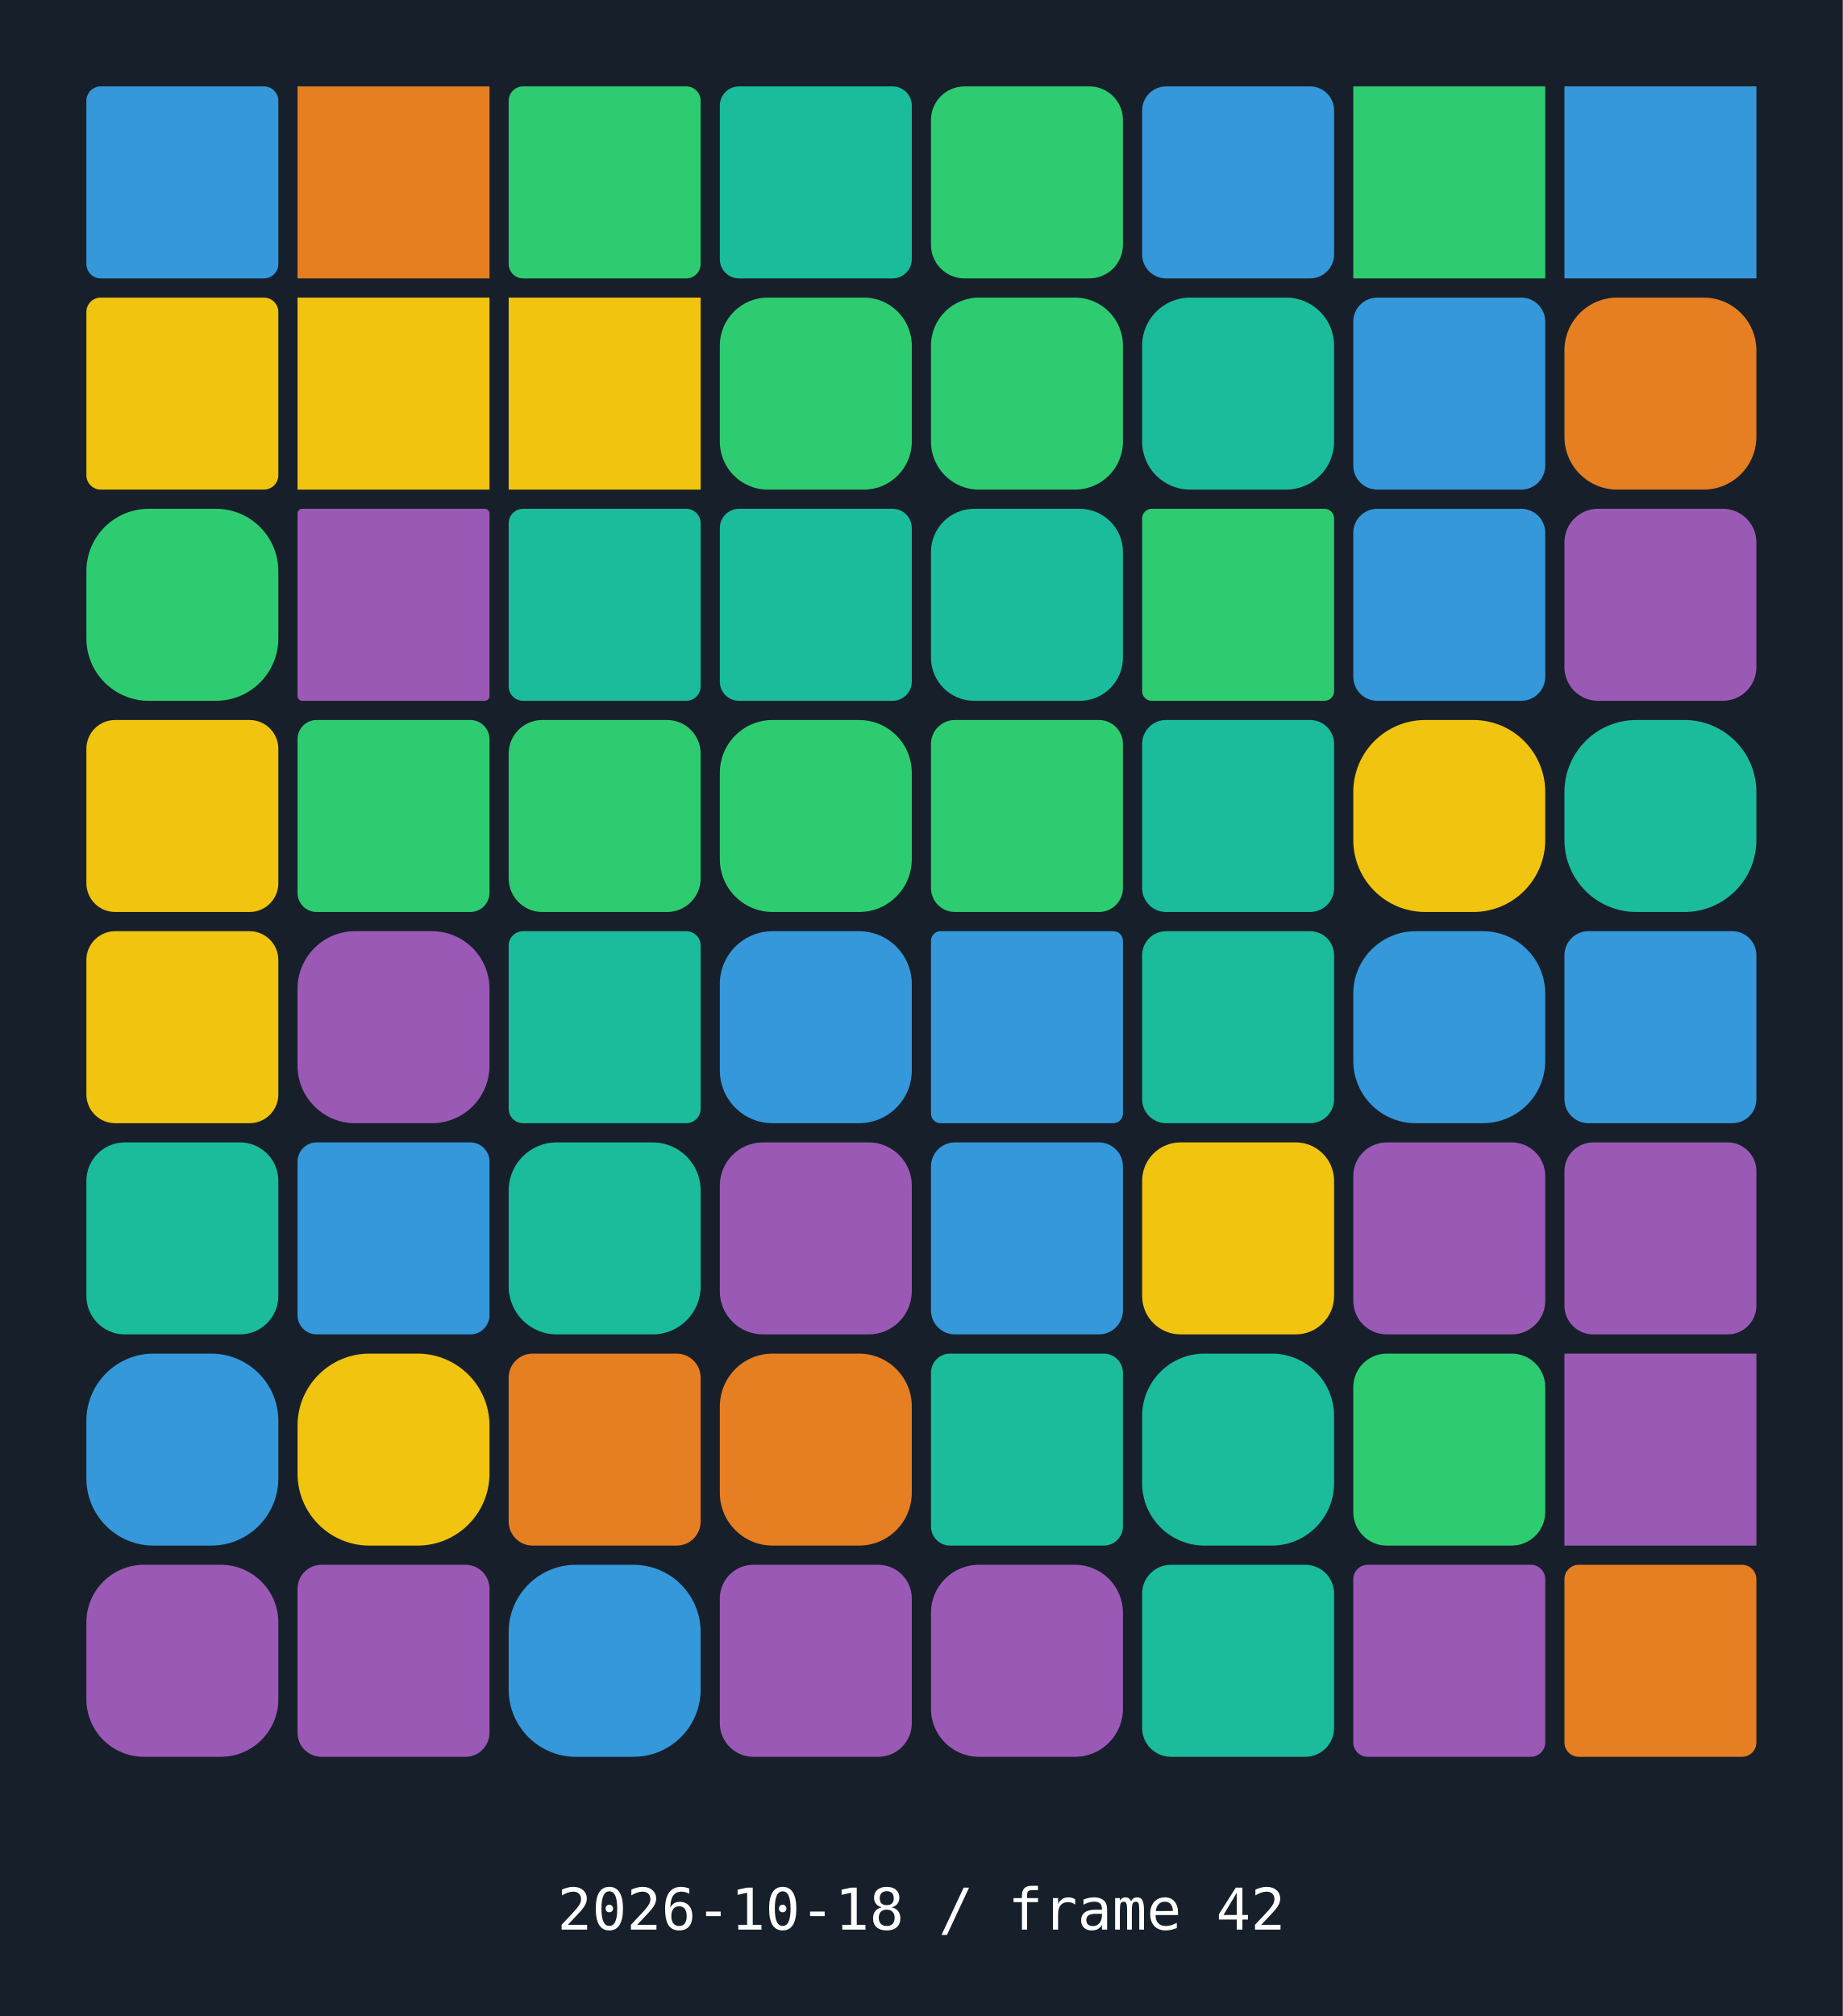
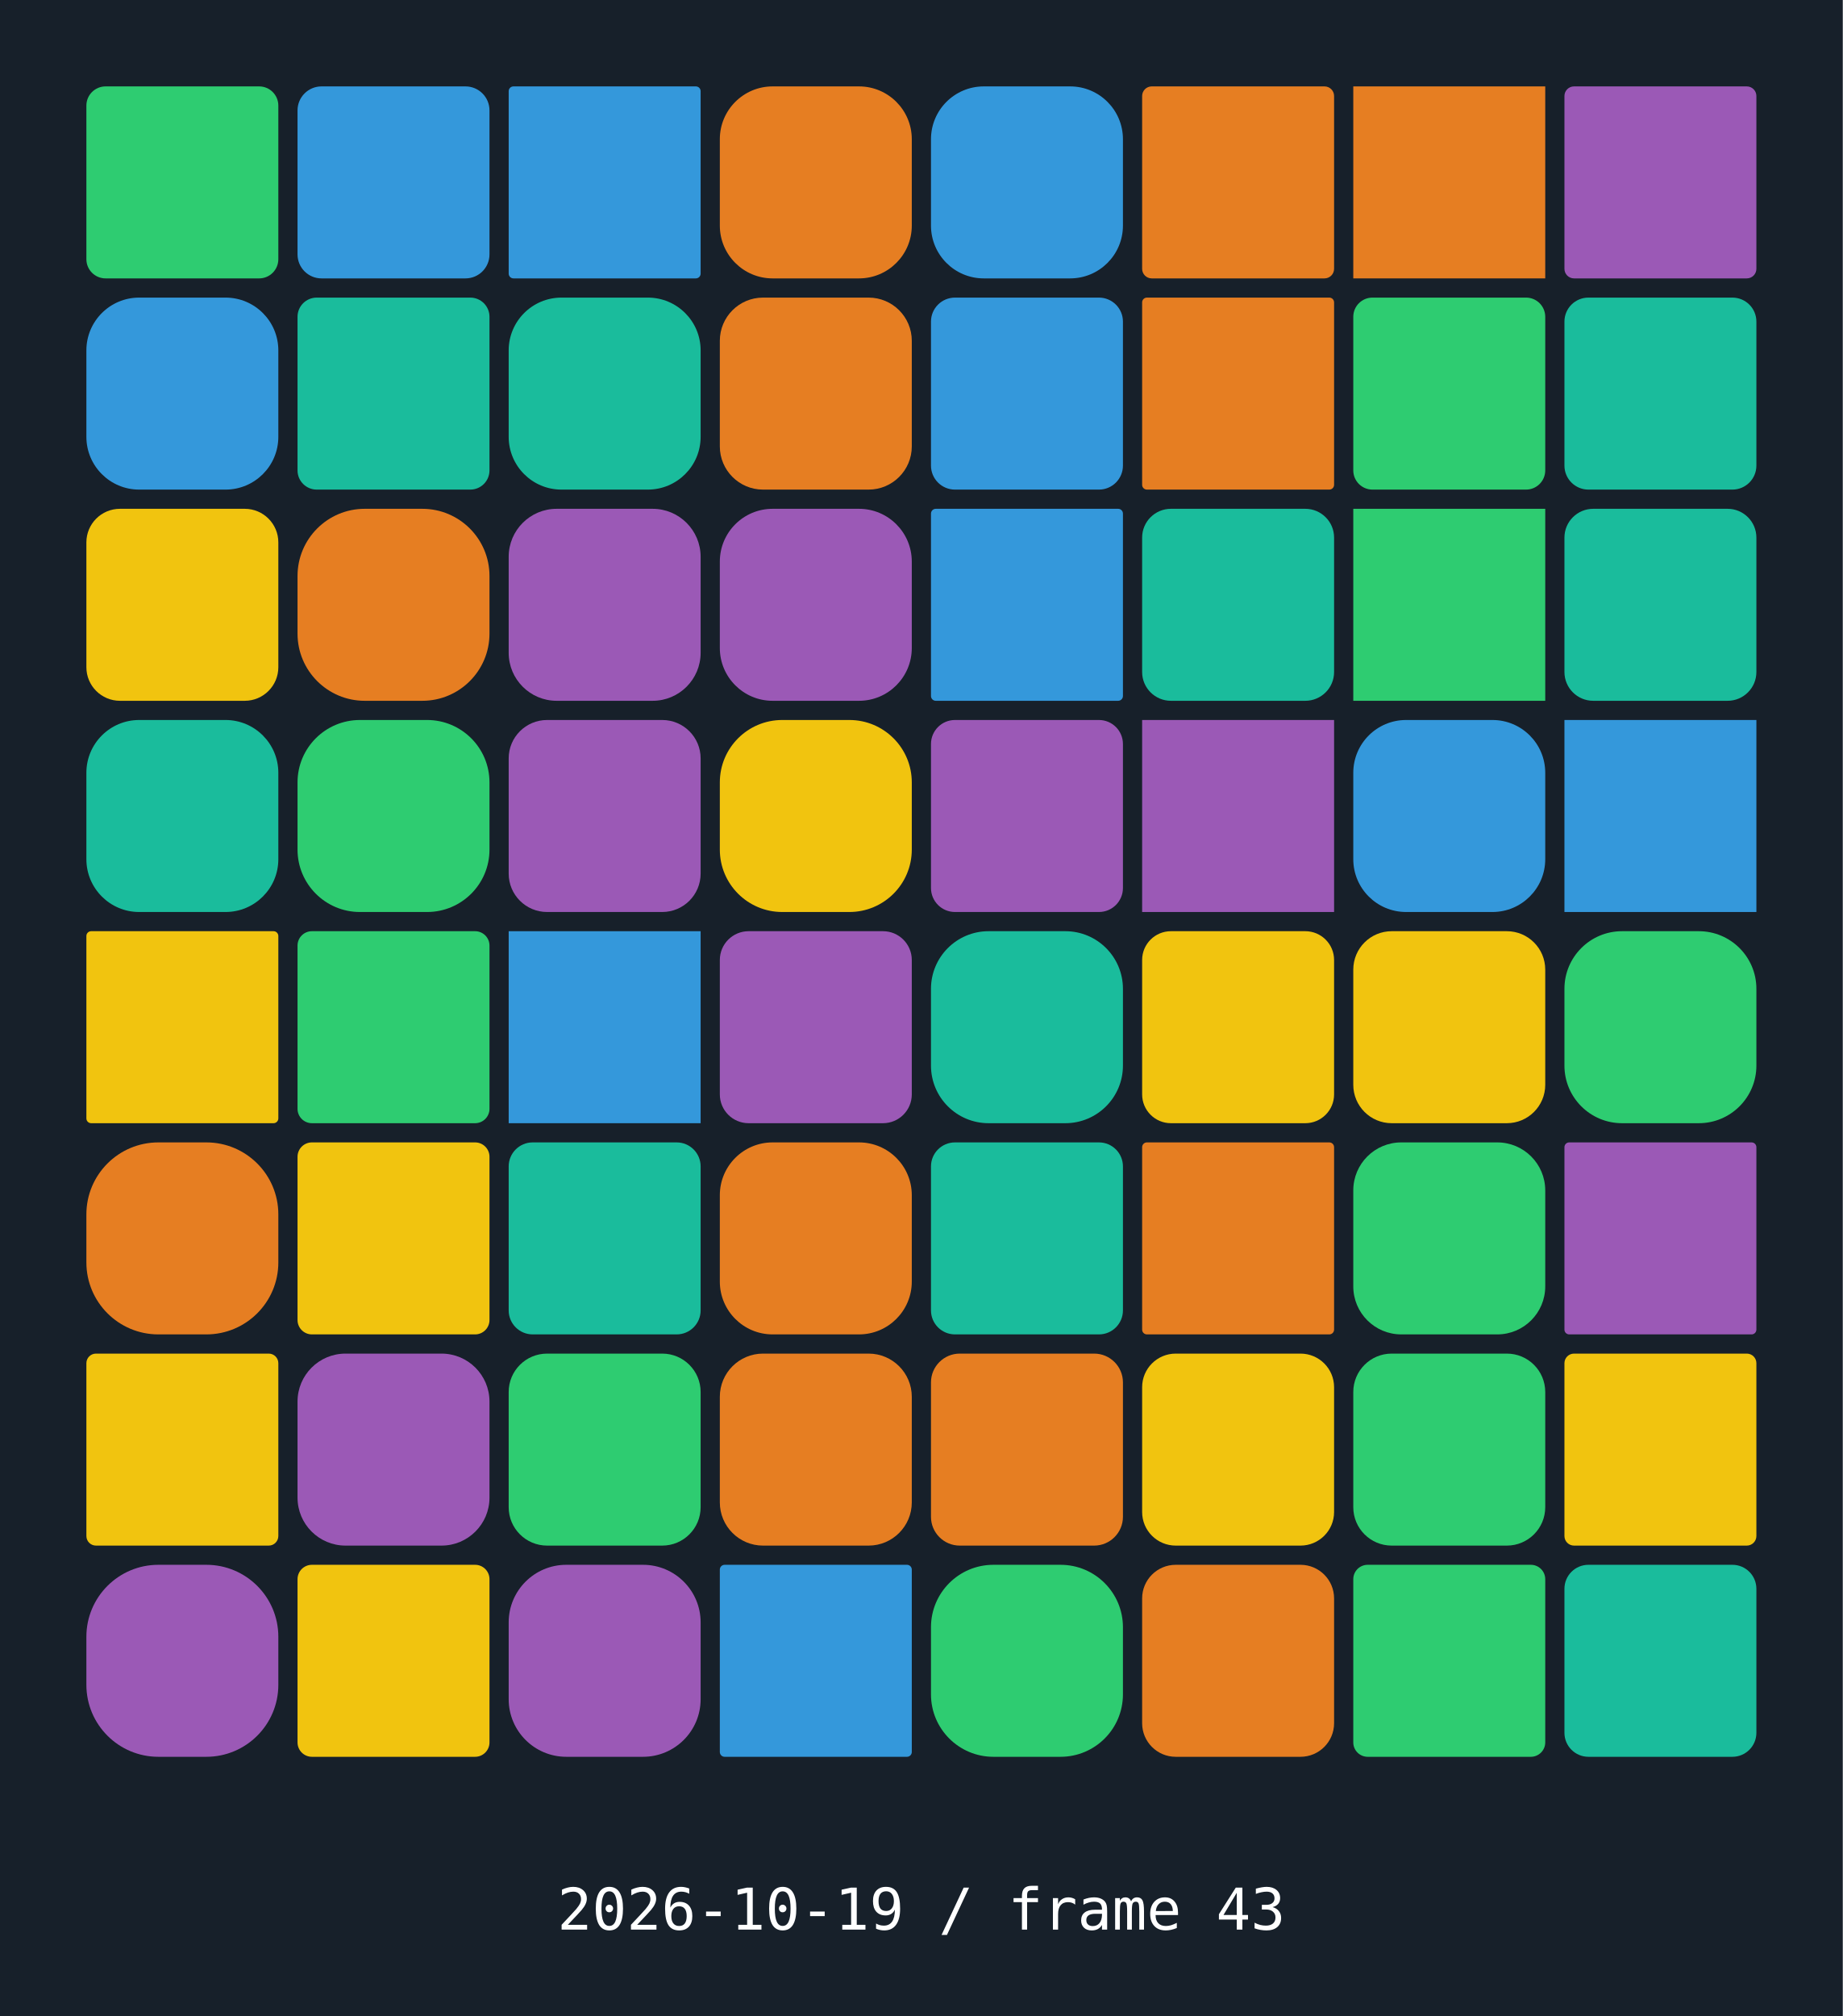
<svg xmlns="http://www.w3.org/2000/svg" width="384" height="420" viewBox="0 0 384 420">
  <rect width="384" height="420" fill="#17202a" />
-   <rect x="18" y="18" width="40" height="40" rx="3" fill="#3498db" />
-   <rect x="62" y="18" width="40" height="40" rx="0" fill="#e67e22" />
-   <rect x="106" y="18" width="40" height="40" rx="3" fill="#2ecc71" />
-   <rect x="150" y="18" width="40" height="40" rx="4" fill="#1abc9c" />
-   <rect x="194" y="18" width="40" height="40" rx="7" fill="#2ecc71" />
-   <rect x="238" y="18" width="40" height="40" rx="5" fill="#3498db" />
-   <rect x="282" y="18" width="40" height="40" rx="0" fill="#2ecc71" />
-   <rect x="326" y="18" width="40" height="40" rx="0" fill="#3498db" />
-   <rect x="18" y="62" width="40" height="40" rx="3" fill="#f1c40f" />
-   <rect x="62" y="62" width="40" height="40" rx="0" fill="#f1c40f" />
-   <rect x="106" y="62" width="40" height="40" rx="0" fill="#f1c40f" />
-   <rect x="150" y="62" width="40" height="40" rx="10" fill="#2ecc71" />
-   <rect x="194" y="62" width="40" height="40" rx="10" fill="#2ecc71" />
-   <rect x="238" y="62" width="40" height="40" rx="10" fill="#1abc9c" />
-   <rect x="282" y="62" width="40" height="40" rx="5" fill="#3498db" />
-   <rect x="326" y="62" width="40" height="40" rx="11" fill="#e67e22" />
-   <rect x="18" y="106" width="40" height="40" rx="13" fill="#2ecc71" />
-   <rect x="62" y="106" width="40" height="40" rx="1" fill="#9b59b6" />
-   <rect x="106" y="106" width="40" height="40" rx="3" fill="#1abc9c" />
-   <rect x="150" y="106" width="40" height="40" rx="4" fill="#1abc9c" />
-   <rect x="194" y="106" width="40" height="40" rx="9" fill="#1abc9c" />
-   <rect x="238" y="106" width="40" height="40" rx="2" fill="#2ecc71" />
-   <rect x="282" y="106" width="40" height="40" rx="5" fill="#3498db" />
-   <rect x="326" y="106" width="40" height="40" rx="7" fill="#9b59b6" />
-   <rect x="18" y="150" width="40" height="40" rx="6" fill="#f1c40f" />
-   <rect x="62" y="150" width="40" height="40" rx="4" fill="#2ecc71" />
-   <rect x="106" y="150" width="40" height="40" rx="7" fill="#2ecc71" />
-   <rect x="150" y="150" width="40" height="40" rx="11" fill="#2ecc71" />
-   <rect x="194" y="150" width="40" height="40" rx="5" fill="#2ecc71" />
-   <rect x="238" y="150" width="40" height="40" rx="5" fill="#1abc9c" />
-   <rect x="282" y="150" width="40" height="40" rx="15" fill="#f1c40f" />
-   <rect x="326" y="150" width="40" height="40" rx="15" fill="#1abc9c" />
-   <rect x="18" y="194" width="40" height="40" rx="6" fill="#f1c40f" />
-   <rect x="62" y="194" width="40" height="40" rx="12" fill="#9b59b6" />
-   <rect x="106" y="194" width="40" height="40" rx="3" fill="#1abc9c" />
-   <rect x="150" y="194" width="40" height="40" rx="11" fill="#3498db" />
-   <rect x="194" y="194" width="40" height="40" rx="2" fill="#3498db" />
-   <rect x="238" y="194" width="40" height="40" rx="5" fill="#1abc9c" />
-   <rect x="282" y="194" width="40" height="40" rx="13" fill="#3498db" />
-   <rect x="326" y="194" width="40" height="40" rx="5" fill="#3498db" />
-   <rect x="18" y="238" width="40" height="40" rx="8" fill="#1abc9c" />
-   <rect x="62" y="238" width="40" height="40" rx="4" fill="#3498db" />
-   <rect x="106" y="238" width="40" height="40" rx="10" fill="#1abc9c" />
-   <rect x="150" y="238" width="40" height="40" rx="9" fill="#9b59b6" />
-   <rect x="194" y="238" width="40" height="40" rx="5" fill="#3498db" />
-   <rect x="238" y="238" width="40" height="40" rx="8" fill="#f1c40f" />
-   <rect x="282" y="238" width="40" height="40" rx="7" fill="#9b59b6" />
-   <rect x="326" y="238" width="40" height="40" rx="6" fill="#9b59b6" />
-   <rect x="18" y="282" width="40" height="40" rx="14" fill="#3498db" />
-   <rect x="62" y="282" width="40" height="40" rx="15" fill="#f1c40f" />
-   <rect x="106" y="282" width="40" height="40" rx="5" fill="#e67e22" />
-   <rect x="150" y="282" width="40" height="40" rx="11" fill="#e67e22" />
-   <rect x="194" y="282" width="40" height="40" rx="4" fill="#1abc9c" />
-   <rect x="238" y="282" width="40" height="40" rx="13" fill="#1abc9c" />
-   <rect x="282" y="282" width="40" height="40" rx="7" fill="#2ecc71" />
-   <rect x="326" y="282" width="40" height="40" rx="0" fill="#9b59b6" />
-   <rect x="18" y="326" width="40" height="40" rx="12" fill="#9b59b6" />
-   <rect x="62" y="326" width="40" height="40" rx="5" fill="#9b59b6" />
-   <rect x="106" y="326" width="40" height="40" rx="14" fill="#3498db" />
-   <rect x="150" y="326" width="40" height="40" rx="7" fill="#9b59b6" />
-   <rect x="194" y="326" width="40" height="40" rx="10" fill="#9b59b6" />
-   <rect x="238" y="326" width="40" height="40" rx="6" fill="#1abc9c" />
-   <rect x="282" y="326" width="40" height="40" rx="3" fill="#9b59b6" />
-   <rect x="326" y="326" width="40" height="40" rx="3" fill="#e67e22" />
-   <text x="192" y="402" text-anchor="middle" fill="#ffffff" font-family="monospace">2026-10-18 / frame 42</text>
+   <rect x="18" y="18" width="40" height="40" rx="4" fill="#2ecc71" />
+   <rect x="62" y="18" width="40" height="40" rx="5" fill="#3498db" />
+   <rect x="106" y="18" width="40" height="40" rx="1" fill="#3498db" />
+   <rect x="150" y="18" width="40" height="40" rx="11" fill="#e67e22" />
+   <rect x="194" y="18" width="40" height="40" rx="11" fill="#3498db" />
+   <rect x="238" y="18" width="40" height="40" rx="2" fill="#e67e22" />
+   <rect x="282" y="18" width="40" height="40" rx="0" fill="#e67e22" />
+   <rect x="326" y="18" width="40" height="40" rx="2" fill="#9b59b6" />
+   <rect x="18" y="62" width="40" height="40" rx="11" fill="#3498db" />
+   <rect x="62" y="62" width="40" height="40" rx="4" fill="#1abc9c" />
+   <rect x="106" y="62" width="40" height="40" rx="11" fill="#1abc9c" />
+   <rect x="150" y="62" width="40" height="40" rx="9" fill="#e67e22" />
+   <rect x="194" y="62" width="40" height="40" rx="5" fill="#3498db" />
+   <rect x="238" y="62" width="40" height="40" rx="1" fill="#e67e22" />
+   <rect x="282" y="62" width="40" height="40" rx="4" fill="#2ecc71" />
+   <rect x="326" y="62" width="40" height="40" rx="5" fill="#1abc9c" />
+   <rect x="18" y="106" width="40" height="40" rx="7" fill="#f1c40f" />
+   <rect x="62" y="106" width="40" height="40" rx="14" fill="#e67e22" />
+   <rect x="106" y="106" width="40" height="40" rx="10" fill="#9b59b6" />
+   <rect x="150" y="106" width="40" height="40" rx="11" fill="#9b59b6" />
+   <rect x="194" y="106" width="40" height="40" rx="1" fill="#3498db" />
+   <rect x="238" y="106" width="40" height="40" rx="6" fill="#1abc9c" />
+   <rect x="282" y="106" width="40" height="40" rx="0" fill="#2ecc71" />
+   <rect x="326" y="106" width="40" height="40" rx="6" fill="#1abc9c" />
+   <rect x="18" y="150" width="40" height="40" rx="11" fill="#1abc9c" />
+   <rect x="62" y="150" width="40" height="40" rx="13" fill="#2ecc71" />
+   <rect x="106" y="150" width="40" height="40" rx="8" fill="#9b59b6" />
+   <rect x="150" y="150" width="40" height="40" rx="13" fill="#f1c40f" />
+   <rect x="194" y="150" width="40" height="40" rx="5" fill="#9b59b6" />
+   <rect x="238" y="150" width="40" height="40" rx="0" fill="#9b59b6" />
+   <rect x="282" y="150" width="40" height="40" rx="11" fill="#3498db" />
+   <rect x="326" y="150" width="40" height="40" rx="0" fill="#3498db" />
+   <rect x="18" y="194" width="40" height="40" rx="1" fill="#f1c40f" />
+   <rect x="62" y="194" width="40" height="40" rx="3" fill="#2ecc71" />
+   <rect x="106" y="194" width="40" height="40" rx="0" fill="#3498db" />
+   <rect x="150" y="194" width="40" height="40" rx="6" fill="#9b59b6" />
+   <rect x="194" y="194" width="40" height="40" rx="12" fill="#1abc9c" />
+   <rect x="238" y="194" width="40" height="40" rx="6" fill="#f1c40f" />
+   <rect x="282" y="194" width="40" height="40" rx="8" fill="#f1c40f" />
+   <rect x="326" y="194" width="40" height="40" rx="12" fill="#2ecc71" />
+   <rect x="18" y="238" width="40" height="40" rx="15" fill="#e67e22" />
+   <rect x="62" y="238" width="40" height="40" rx="3" fill="#f1c40f" />
+   <rect x="106" y="238" width="40" height="40" rx="5" fill="#1abc9c" />
+   <rect x="150" y="238" width="40" height="40" rx="11" fill="#e67e22" />
+   <rect x="194" y="238" width="40" height="40" rx="5" fill="#1abc9c" />
+   <rect x="238" y="238" width="40" height="40" rx="1" fill="#e67e22" />
+   <rect x="282" y="238" width="40" height="40" rx="10" fill="#2ecc71" />
+   <rect x="326" y="238" width="40" height="40" rx="1" fill="#9b59b6" />
+   <rect x="18" y="282" width="40" height="40" rx="2" fill="#f1c40f" />
+   <rect x="62" y="282" width="40" height="40" rx="10" fill="#9b59b6" />
+   <rect x="106" y="282" width="40" height="40" rx="8" fill="#2ecc71" />
+   <rect x="150" y="282" width="40" height="40" rx="9" fill="#e67e22" />
+   <rect x="194" y="282" width="40" height="40" rx="6" fill="#e67e22" />
+   <rect x="238" y="282" width="40" height="40" rx="7" fill="#f1c40f" />
+   <rect x="282" y="282" width="40" height="40" rx="8" fill="#2ecc71" />
+   <rect x="326" y="282" width="40" height="40" rx="2" fill="#f1c40f" />
+   <rect x="18" y="326" width="40" height="40" rx="15" fill="#9b59b6" />
+   <rect x="62" y="326" width="40" height="40" rx="3" fill="#f1c40f" />
+   <rect x="106" y="326" width="40" height="40" rx="12" fill="#9b59b6" />
+   <rect x="150" y="326" width="40" height="40" rx="1" fill="#3498db" />
+   <rect x="194" y="326" width="40" height="40" rx="13" fill="#2ecc71" />
+   <rect x="238" y="326" width="40" height="40" rx="7" fill="#e67e22" />
+   <rect x="282" y="326" width="40" height="40" rx="3" fill="#2ecc71" />
+   <rect x="326" y="326" width="40" height="40" rx="5" fill="#1abc9c" />
+   <text x="192" y="402" text-anchor="middle" fill="#ffffff" font-family="monospace">2026-10-19 / frame 43</text>
</svg>
